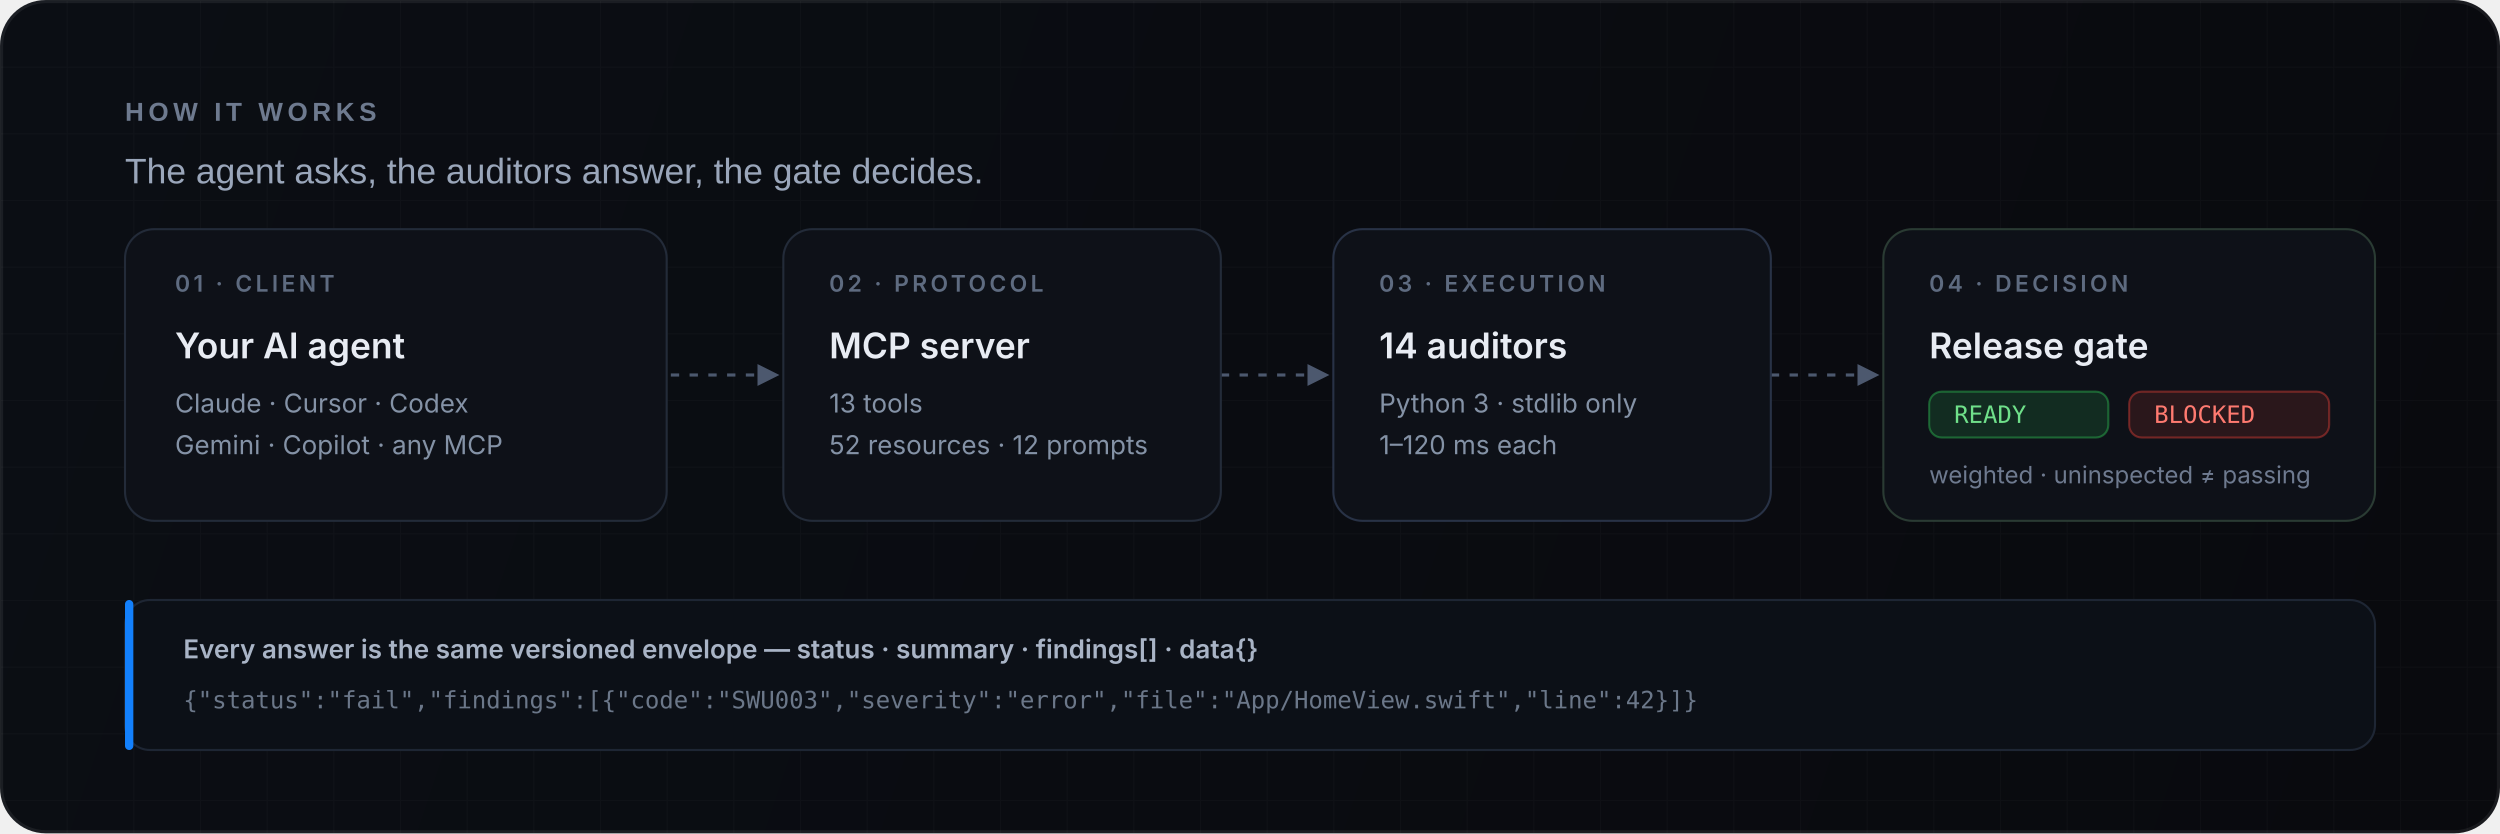
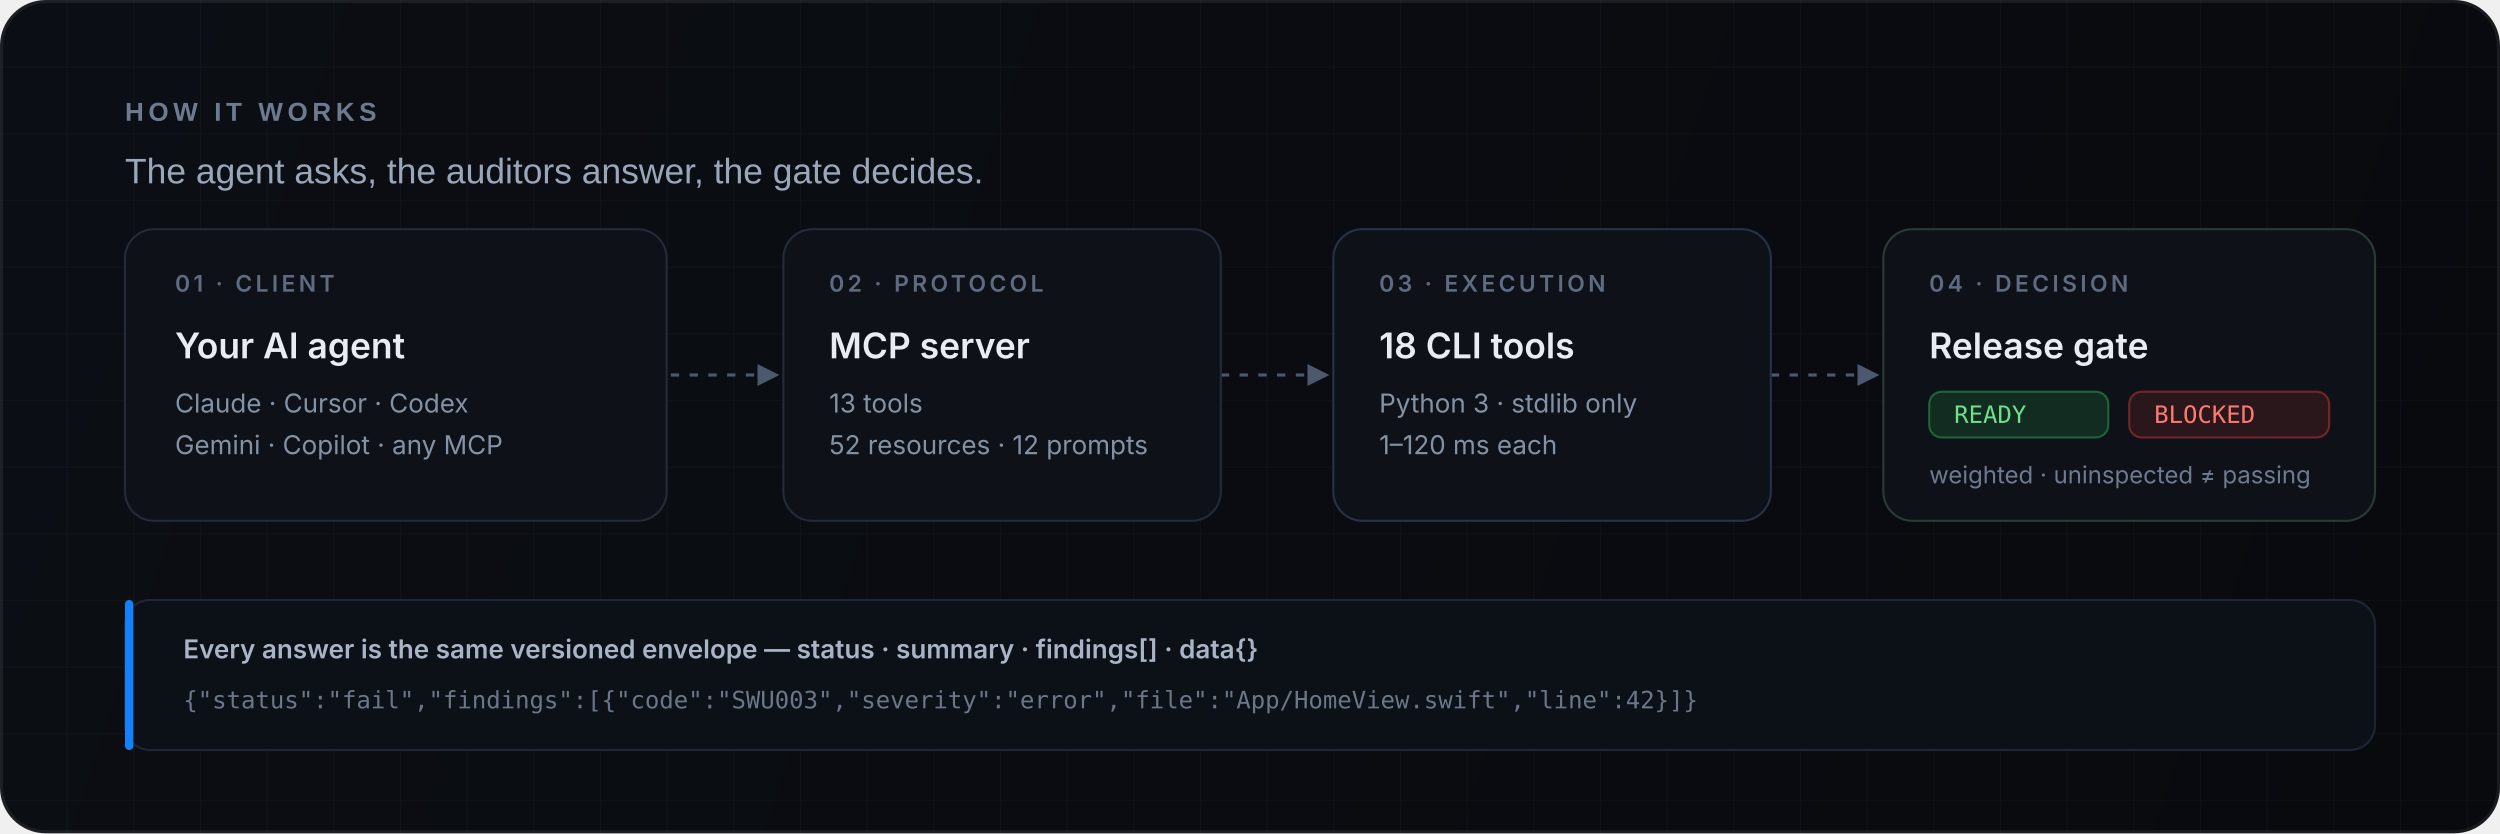
<svg xmlns="http://www.w3.org/2000/svg" width="1200" height="400" viewBox="0 0 1200 400" fill="none" role="img" aria-label="How apple-native-engineer works: agent, MCP server, auditors, project, verdict">
  <defs>
    <linearGradient id="aBg" x1="0" y1="0" x2="1200" y2="400" gradientUnits="userSpaceOnUse">
      <stop offset="0" stop-color="#0B0E14" />
      <stop offset="1" stop-color="#090A0E" />
    </linearGradient>
    <linearGradient id="aStroke" x1="0" y1="0" x2="1200" y2="400" gradientUnits="userSpaceOnUse">
      <stop offset="0" stop-color="#2B3444" />
      <stop offset="1" stop-color="#161B24" />
    </linearGradient>
    <linearGradient id="flow" x1="0" y1="0" x2="1200" y2="0" gradientUnits="userSpaceOnUse">
      <stop offset="0" stop-color="#0A84FF" />
      <stop offset="0.5" stop-color="#5E5CE6" />
      <stop offset="1" stop-color="#BF5AF2" />
    </linearGradient>
    <marker id="arrow" viewBox="0 0 10 10" refX="8" refY="5" markerWidth="7" markerHeight="7" orient="auto-start-reverse">
      <path d="M0 0L10 5L0 10z" fill="#4C586E" />
    </marker>
    <pattern id="aGrid" width="32" height="32" patternUnits="userSpaceOnUse">
      <path d="M32 0H0V32" stroke="#FFFFFF" stroke-opacity="0.02" />
    </pattern>
  </defs>
  <rect width="1200" height="400" rx="22" fill="url(#aBg)" />
  <rect width="1200" height="400" rx="22" fill="url(#aGrid)" />
  <rect x="0.75" y="0.75" width="1198.5" height="398.5" rx="21.25" stroke="#FFFFFF" stroke-opacity="0.07" stroke-width="1.5" />
  <g font-family="-apple-system, BlinkMacSystemFont, 'SF Pro Text', 'Helvetica Neue', Arial, sans-serif">
    <text x="60" y="58" font-size="12.5" font-weight="600" letter-spacing="2.2" fill="#6E7A8F">HOW IT WORKS</text>
    <text x="60" y="88" font-size="17" font-weight="500" fill="#9AA6BA">The agent asks, the auditors answer, the gate decides.</text>
  </g>
  <g stroke="#4C586E" stroke-width="1.5" stroke-dasharray="4 5">
    <line x1="322" y1="180" x2="372" y2="180" marker-end="url(#arrow)" />
    <line x1="586" y1="180" x2="636" y2="180" marker-end="url(#arrow)" />
    <line x1="850" y1="180" x2="900" y2="180" marker-end="url(#arrow)" />
  </g>
  <g>
    <rect x="60" y="110" width="260" height="140" rx="14" fill="#0E1118" stroke="#232B39" />
    <text x="84" y="140" font-family="-apple-system, BlinkMacSystemFont, sans-serif" font-size="11" font-weight="600" letter-spacing="1.6" fill="#5E6B80">01 · CLIENT</text>
    <text x="84" y="172" font-family="-apple-system, BlinkMacSystemFont, sans-serif" font-size="17" font-weight="600" fill="#E8ECF3">Your AI agent</text>
    <text x="84" y="198" font-family="-apple-system, BlinkMacSystemFont, sans-serif" font-size="12.5" fill="#8492A6">Claude · Cursor · Codex</text>
    <text x="84" y="218" font-family="-apple-system, BlinkMacSystemFont, sans-serif" font-size="12.5" fill="#8492A6">Gemini · Copilot · any MCP</text>
  </g>
  <g>
    <rect x="376" y="110" width="210" height="140" rx="14" fill="#0E1118" stroke="#232B39" />
    <text x="398" y="140" font-family="-apple-system, BlinkMacSystemFont, sans-serif" font-size="11" font-weight="600" letter-spacing="1.6" fill="#5E6B80">02 · PROTOCOL</text>
    <text x="398" y="172" font-family="-apple-system, BlinkMacSystemFont, sans-serif" font-size="17" font-weight="600" fill="#E8ECF3">MCP server</text>
    <text x="398" y="198" font-family="-apple-system, BlinkMacSystemFont, sans-serif" font-size="12.5" fill="#8492A6">13 tools</text>
    <text x="398" y="218" font-family="-apple-system, BlinkMacSystemFont, sans-serif" font-size="12.5" fill="#8492A6">52 resources · 12 prompts</text>
  </g>
  <g>
    <rect x="640" y="110" width="210" height="140" rx="14" fill="#0E1118" stroke="#283246" />
    <text x="662" y="140" font-family="-apple-system, BlinkMacSystemFont, sans-serif" font-size="11" font-weight="600" letter-spacing="1.6" fill="#5E6B80">03 · EXECUTION</text>
-     <text x="662" y="172" font-family="-apple-system, BlinkMacSystemFont, sans-serif" font-size="17" font-weight="600" fill="#E8ECF3">14 auditors</text>
+     <text x="662" y="172" font-family="-apple-system, BlinkMacSystemFont, sans-serif" font-size="17" font-weight="600" fill="#E8ECF3">18 CLI tools</text>
    <text x="662" y="198" font-family="-apple-system, BlinkMacSystemFont, sans-serif" font-size="12.5" fill="#8492A6">Python 3 · stdlib only</text>
    <text x="662" y="218" font-family="-apple-system, BlinkMacSystemFont, sans-serif" font-size="12.5" fill="#8492A6">1–120 ms each</text>
  </g>
  <g>
    <rect x="904" y="110" width="236" height="140" rx="14" fill="#0E1118" stroke="#2A3B33" />
    <text x="926" y="140" font-family="-apple-system, BlinkMacSystemFont, sans-serif" font-size="11" font-weight="600" letter-spacing="1.6" fill="#5E6B80">04 · DECISION</text>
    <text x="926" y="172" font-family="-apple-system, BlinkMacSystemFont, sans-serif" font-size="17" font-weight="600" fill="#E8ECF3">Release gate</text>
    <g font-family="'SF Mono', ui-monospace, Menlo, monospace" font-size="11.5">
      <rect x="926" y="188" width="86" height="22" rx="6" fill="#30D158" fill-opacity="0.14" stroke="#30D158" stroke-opacity="0.4" />
      <text x="938" y="203" fill="#6FE08A">READY</text>
      <rect x="1022" y="188" width="96" height="22" rx="6" fill="#FF453A" fill-opacity="0.12" stroke="#FF453A" stroke-opacity="0.38" />
      <text x="1034" y="203" fill="#FF7A70">BLOCKED</text>
    </g>
    <text x="926" y="232" font-family="-apple-system, BlinkMacSystemFont, sans-serif" font-size="11.5" fill="#6E7A8F">weighted · uninspected ≠ passing</text>
  </g>
  <g>
    <rect x="60" y="288" width="1080" height="72" rx="12" fill="#0C1017" stroke="#1E2634" stroke-dasharray="0" />
    <rect x="60" y="288" width="4" height="72" rx="2" fill="url(#flow)" />
    <text x="88" y="316" font-family="-apple-system, BlinkMacSystemFont, sans-serif" font-size="12.5" font-weight="600" fill="#A9B4C6">
      Every answer is the same versioned envelope — status · summary · findings[] · data{}
    </text>
    <text x="88" y="340" font-family="'SF Mono', ui-monospace, Menlo, monospace" font-size="11.5" fill="#6B7789">
      {"status":"fail","findings":[{"code":"SWU003","severity":"error","file":"App/HomeView.swift","line":42}]}
    </text>
  </g>
</svg>
